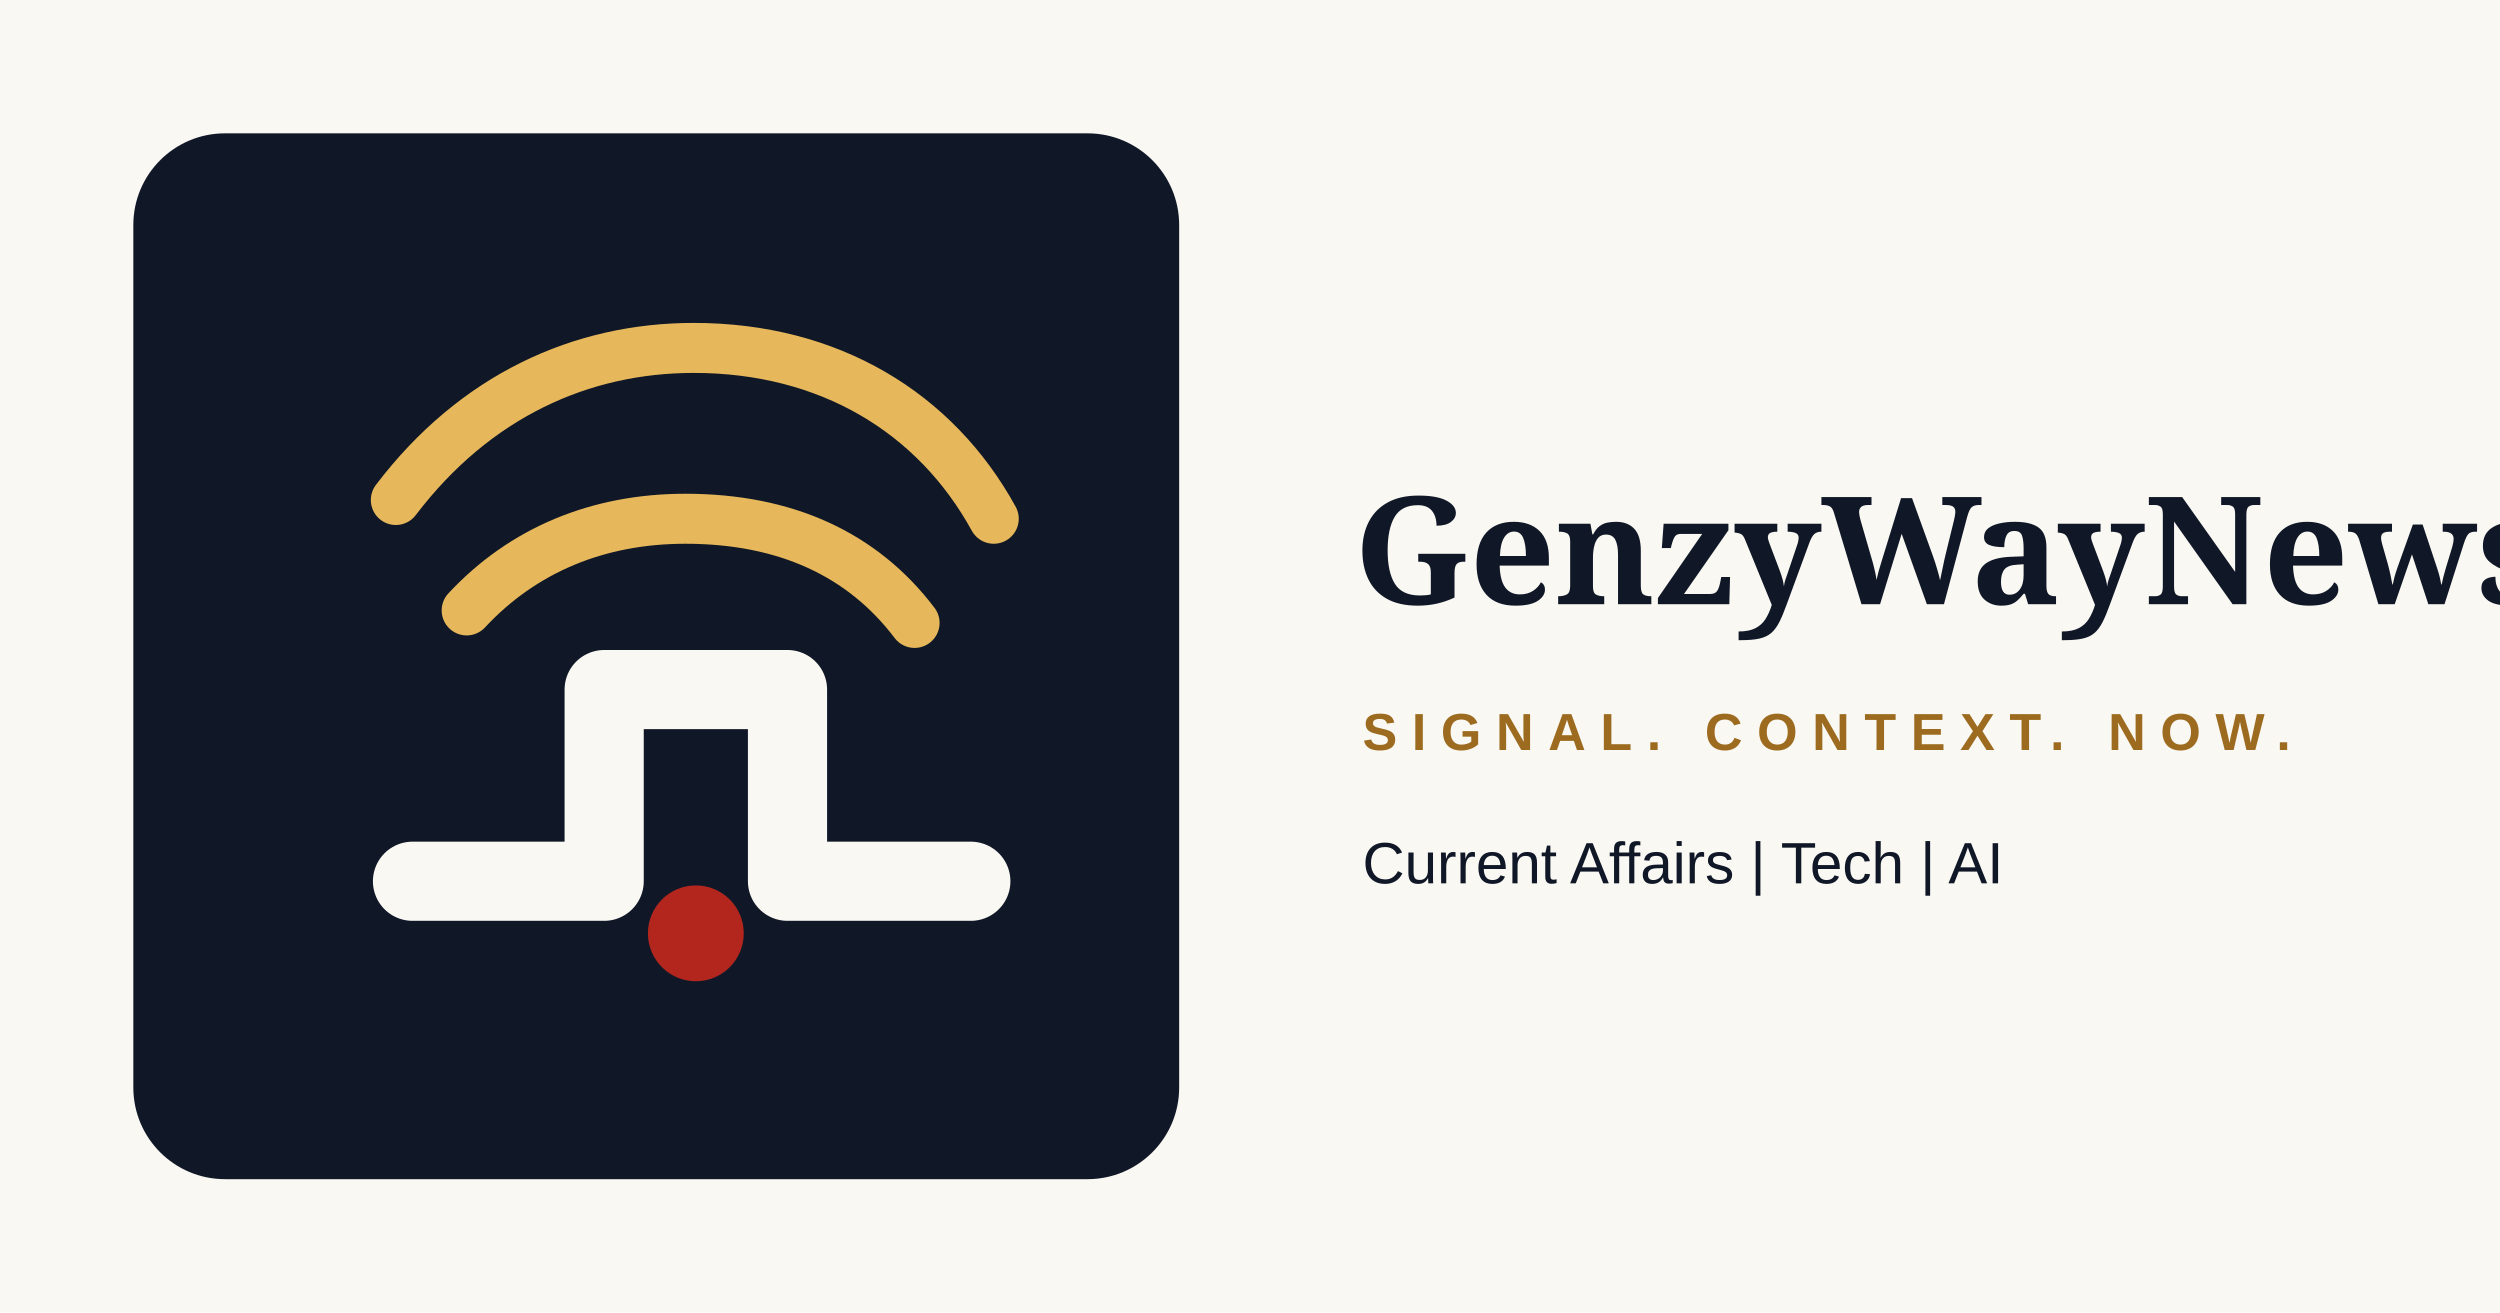
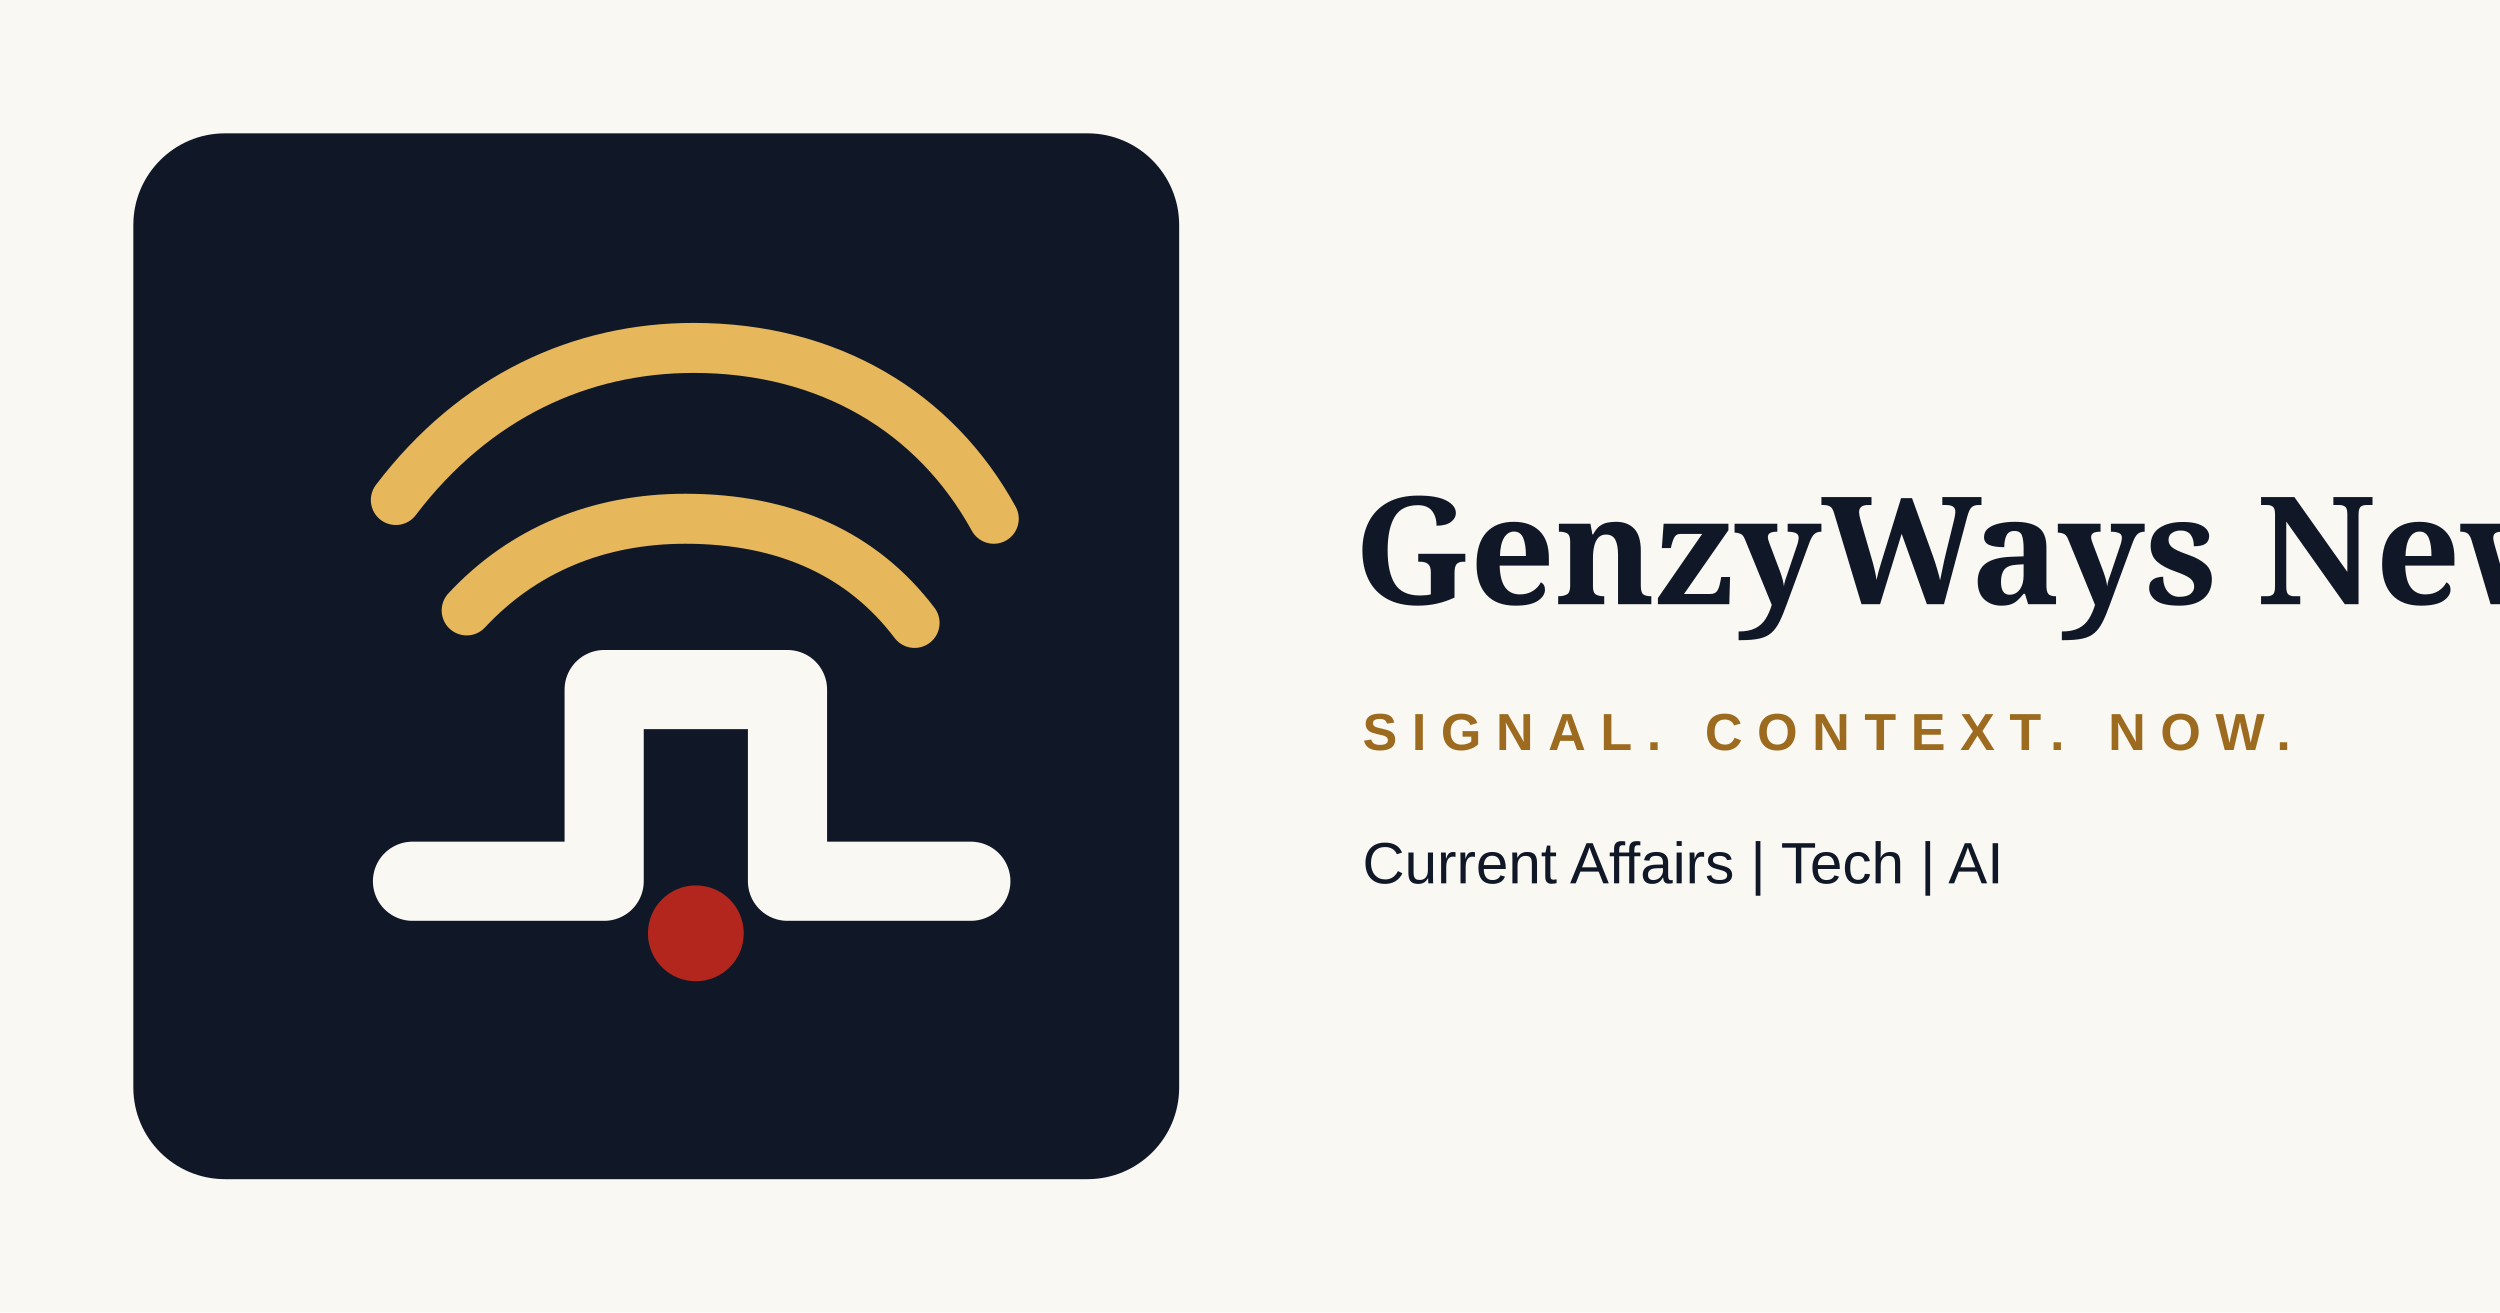
<svg xmlns="http://www.w3.org/2000/svg" width="1200" height="630" viewBox="0 0 1200 630" role="img" aria-labelledby="title desc">
  <rect width="1200" height="630" fill="#FAF8F3" />
  <rect x="64" y="64" width="502" height="502" rx="44" fill="#101827" />
  <path d="M190 240c38-50 89-73 143-73 65 0 116 31 144 82" fill="none" stroke="#E7B85B" stroke-width="24" stroke-linecap="round" />
  <path d="M224 293c27-29 63-44 105-44 48 0 85 17 110 50" fill="none" stroke="#E7B85B" stroke-width="24" stroke-linecap="round" />
  <path d="M198 423h92V331h88v92h88" fill="none" stroke="#FAF8F3" stroke-width="38" stroke-linecap="round" stroke-linejoin="round" />
  <circle cx="334" cy="448" r="23" fill="#B3261E" />
-   <text x="650" y="290" fill="#101827" font-family="Georgia, serif" font-size="72" font-weight="700">GenzyWayNews</text>
+   <text x="650" y="290" fill="#101827" font-family="Georgia, serif" font-size="72" font-weight="700">GenzyWays News</text>
  <text x="654" y="360" fill="#9C6B1F" font-family="Arial, sans-serif" font-size="25" font-weight="700" letter-spacing="7">SIGNAL. CONTEXT. NOW.</text>
  <text x="654" y="424" fill="#101827" font-family="Arial, sans-serif" font-size="28">Current Affairs  |  Tech  |  AI</text>
</svg>
